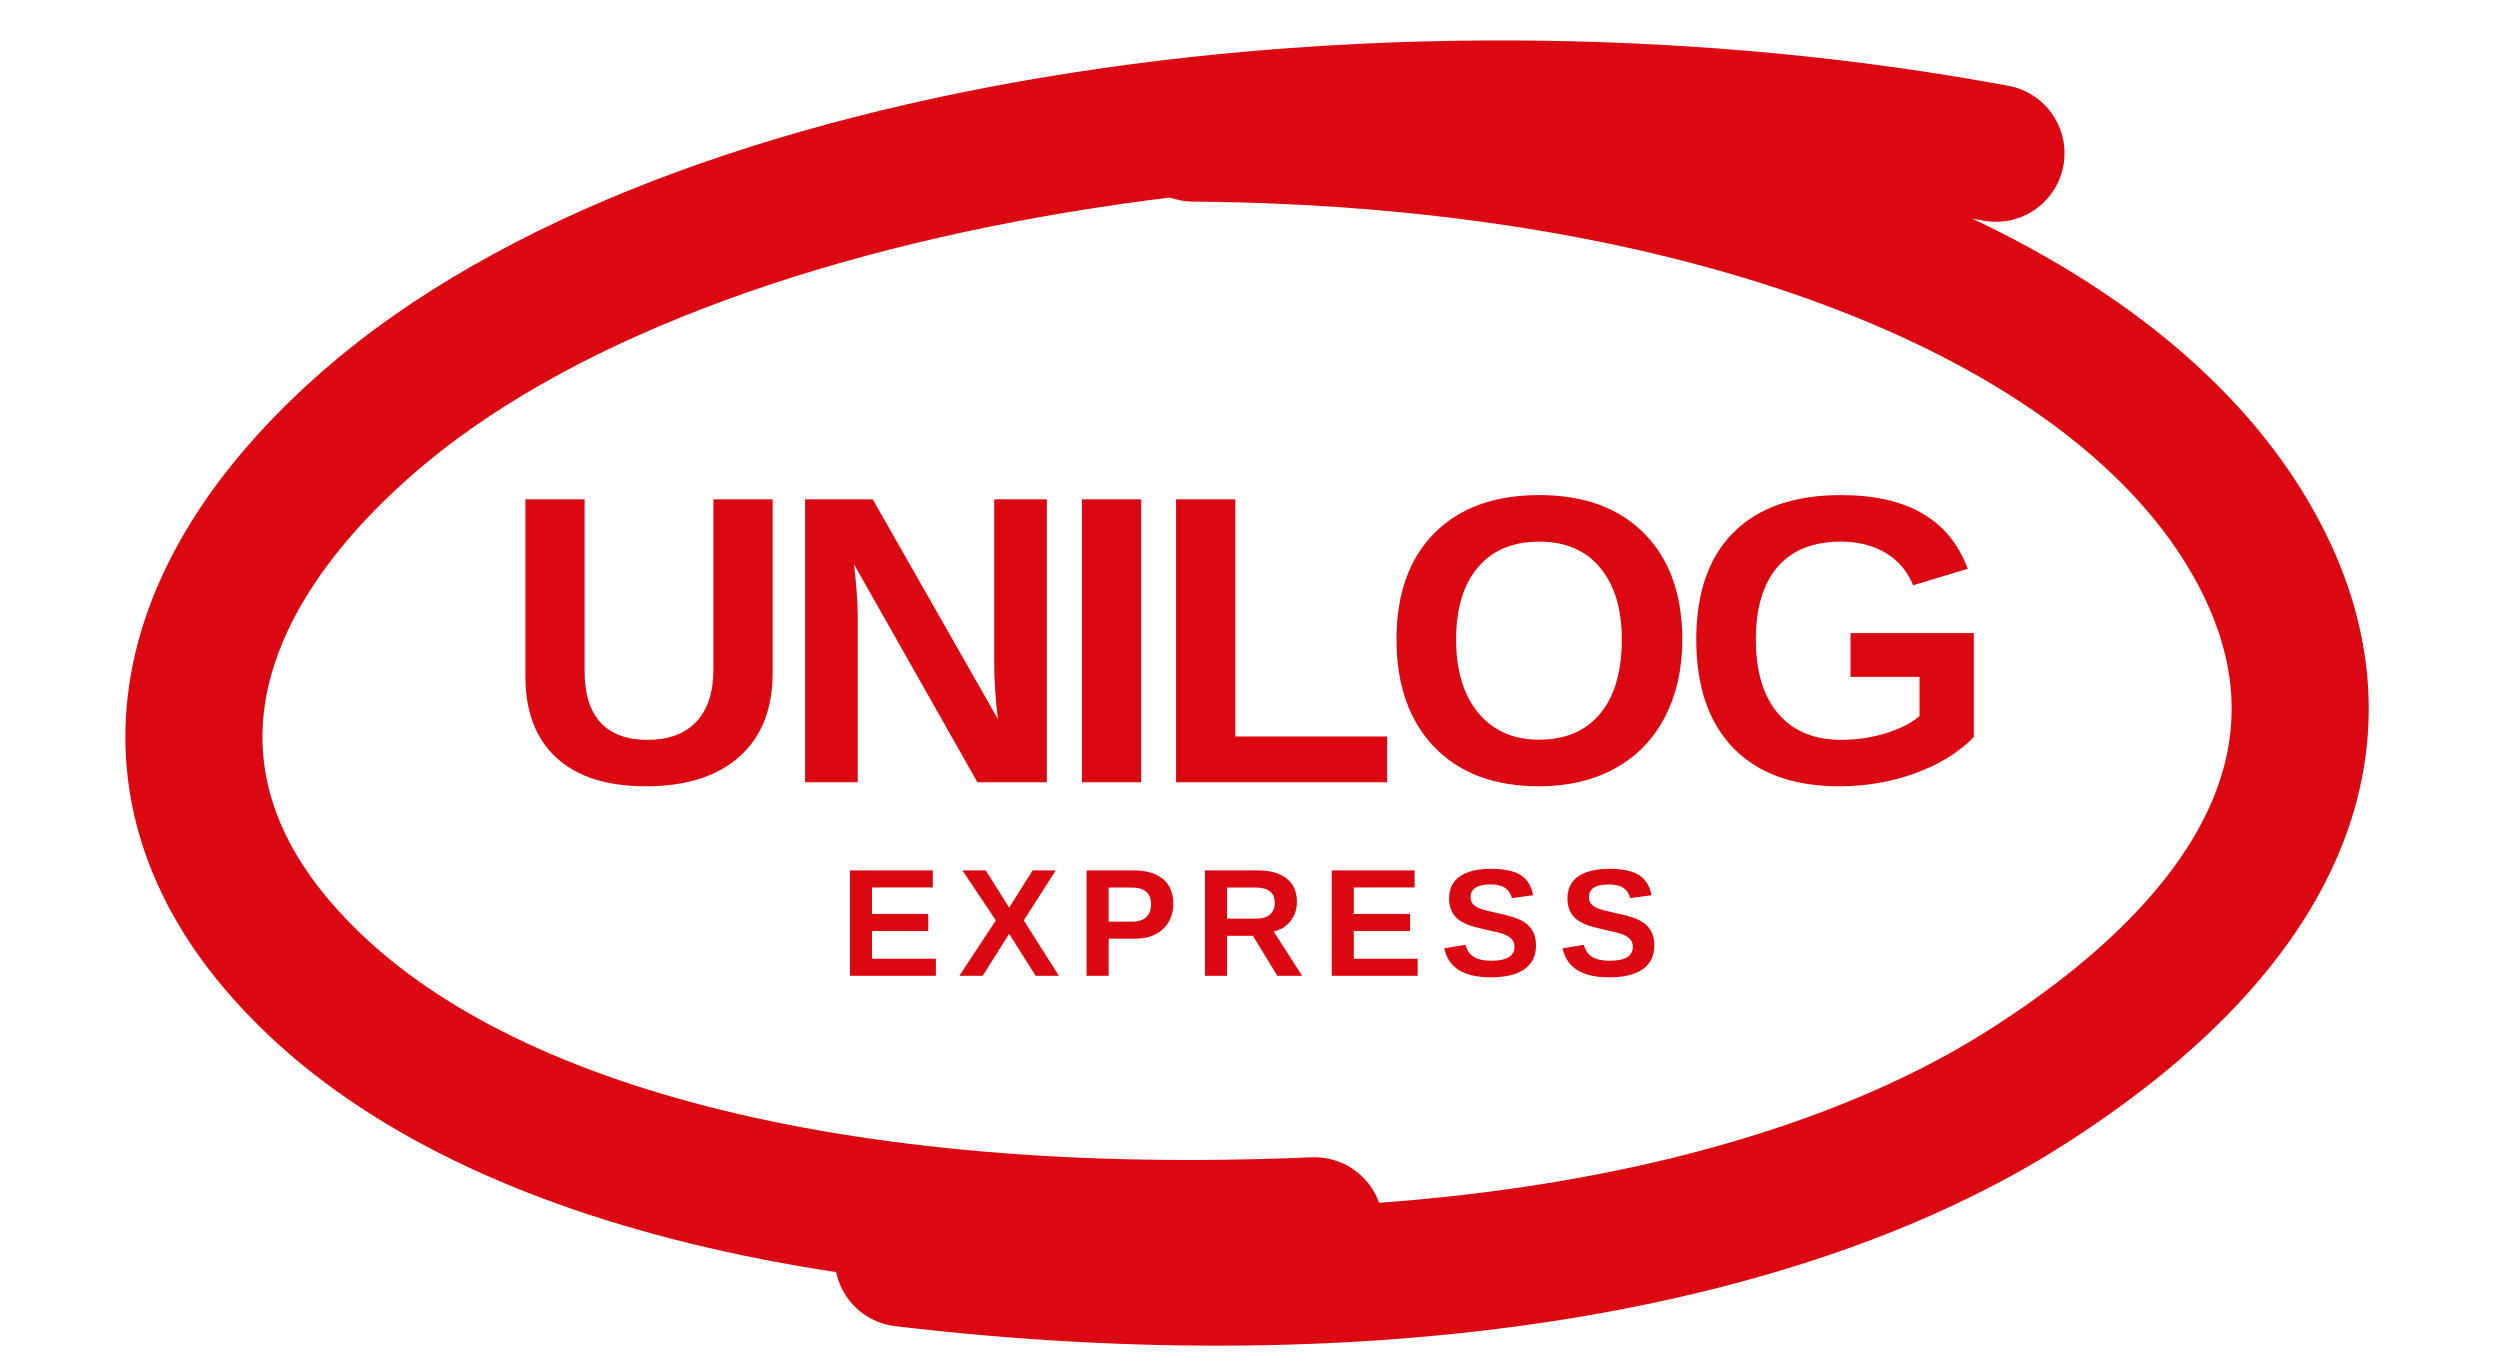
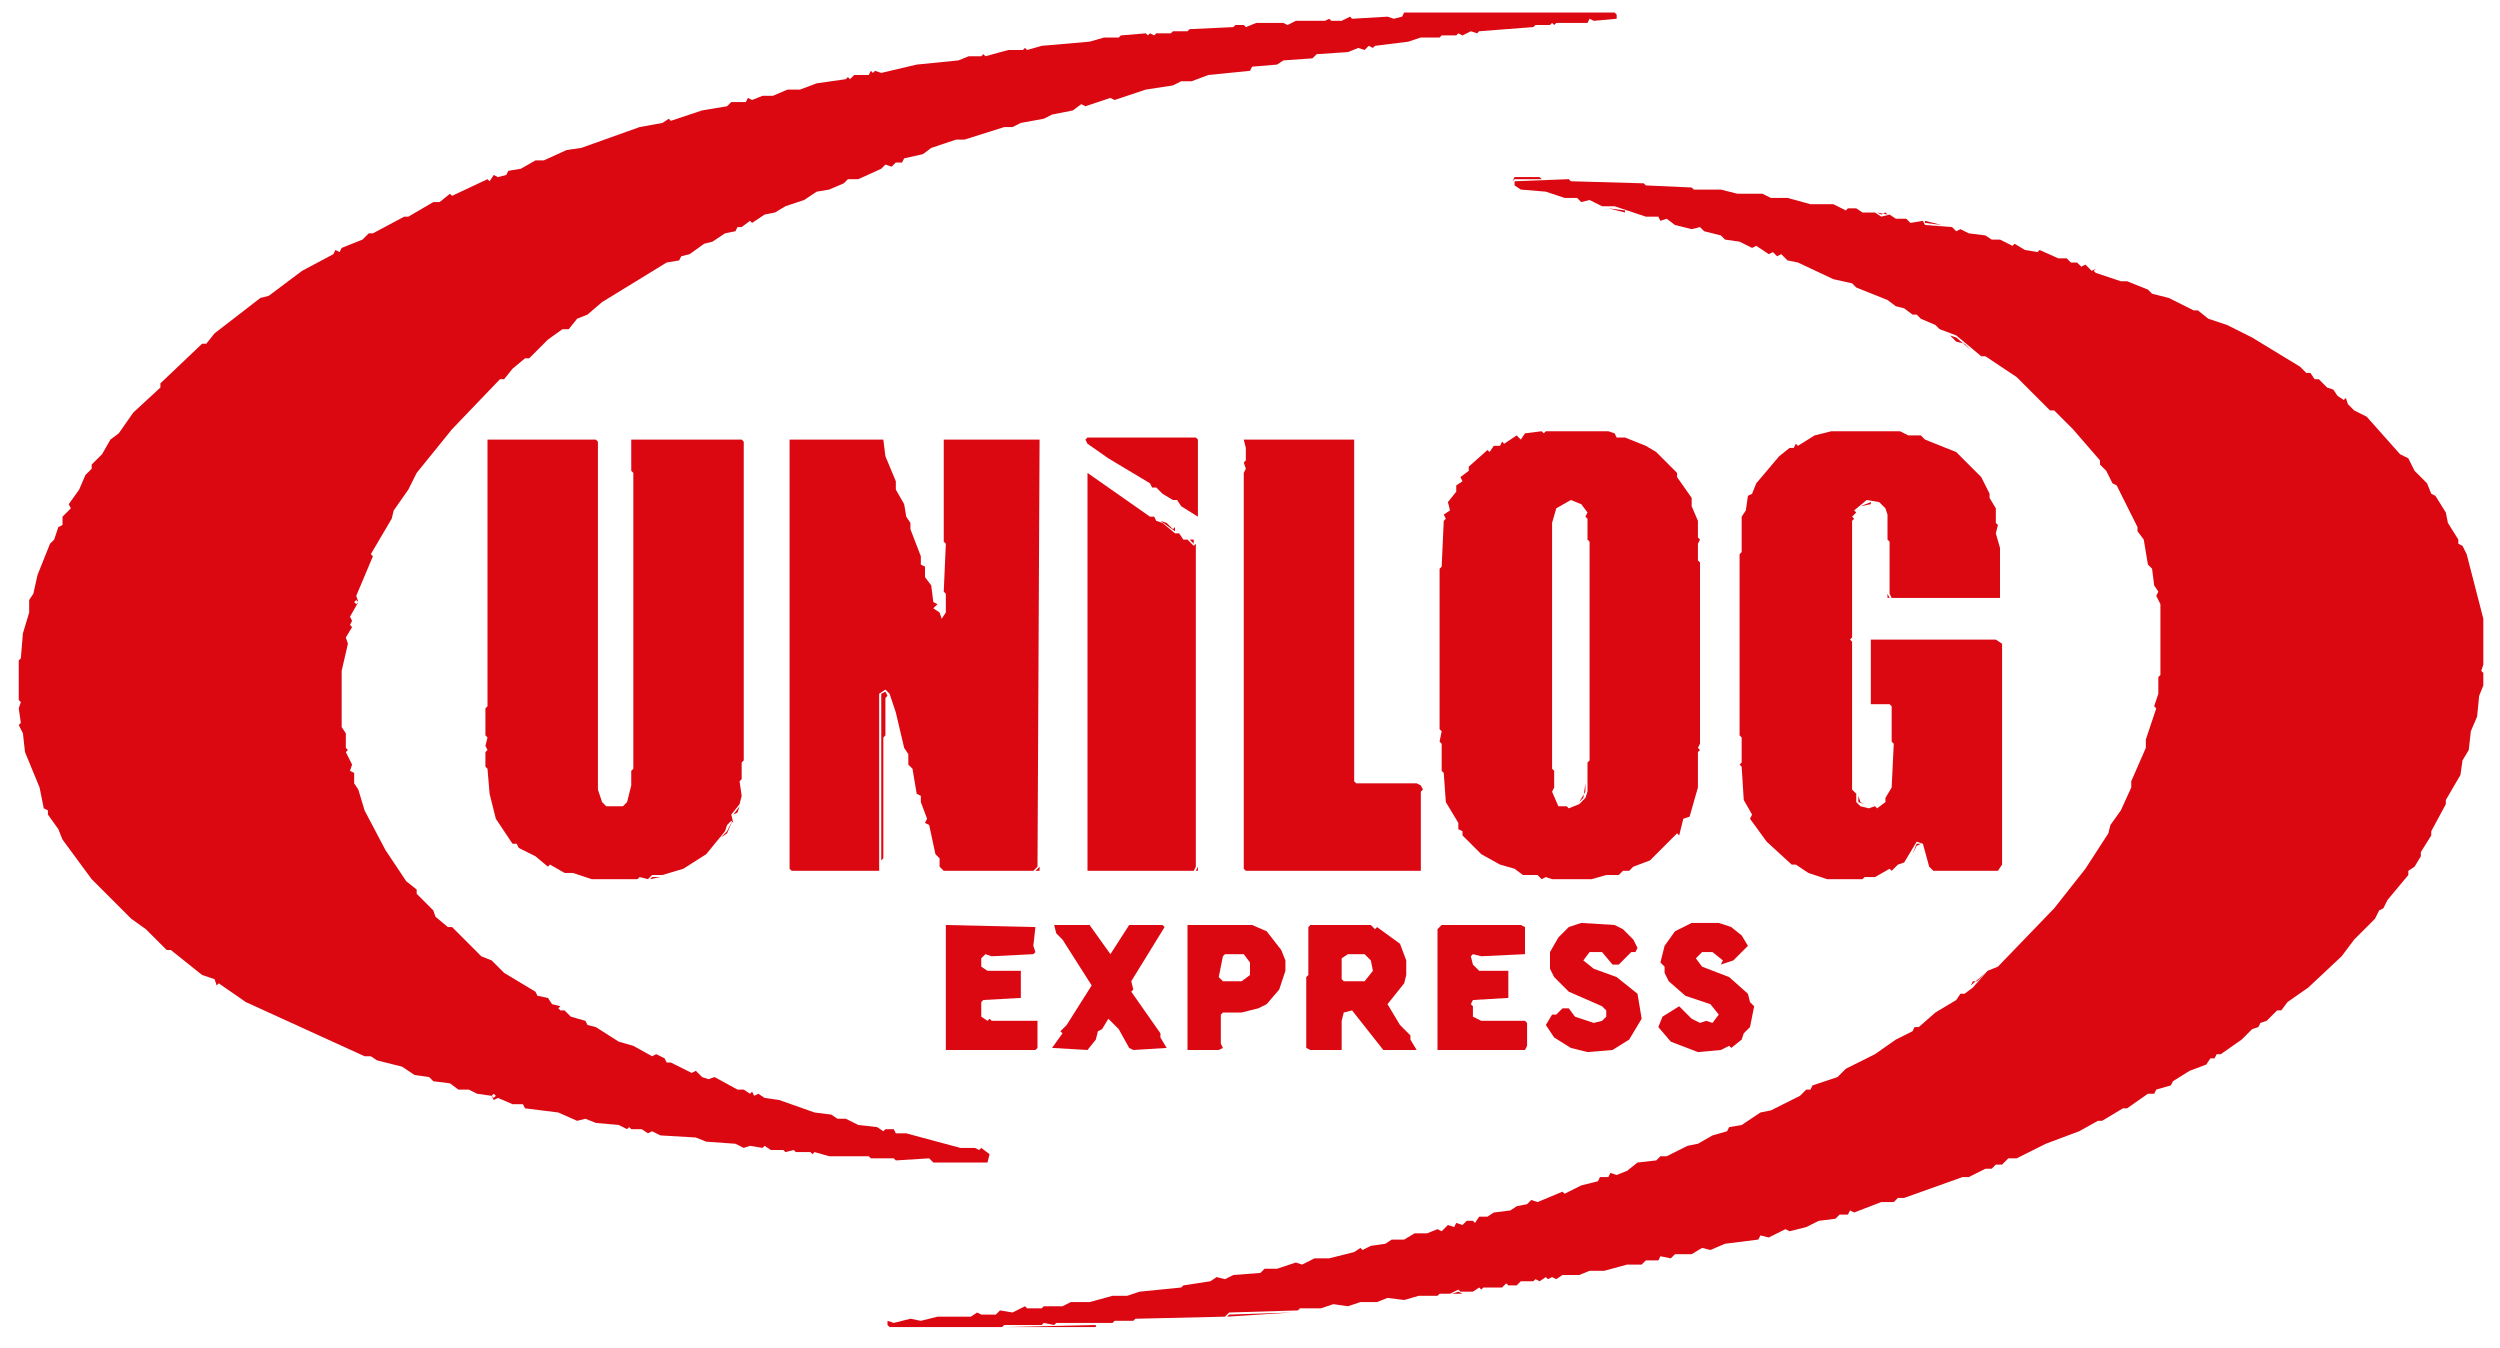
- <svg xmlns="http://www.w3.org/2000/svg" viewBox="0 0 620 340" role="img" aria-labelledby="title desc">
-   <g fill="none" stroke="#DB0812" stroke-linecap="round" stroke-linejoin="round">
-     <path d="M495 38C350 11 172 34 91 105C42 148 34 197 72 238C116 286 208 309 326 304" stroke-width="34" />
-     <path d="M296 33C425 34 525 74 559 135C587 185 562 232 502 270C442 308 342 326 224 312" stroke-width="34" />
-   </g>
-   <text x="310" y="194" text-anchor="middle" font-family="Arial Black, Arial, Helvetica, sans-serif" font-size="102" font-weight="900" letter-spacing="-5" fill="#DB0812">UNILOG</text>
-   <text x="310" y="242" text-anchor="middle" font-family="Arial, Helvetica, sans-serif" font-size="38" font-weight="800" letter-spacing="4" fill="#DB0812">EXPRESS</text>
+ <svg xmlns="http://www.w3.org/2000/svg" viewBox="0 0 1200 647" role="img" aria-label="Unilog Express">
+   <path d="M482 637L526 637L526 636ZM620 630L590 631L589 632ZM702 621L700 620L697 621ZM953 467L949 471L947 471L946 473ZM692 444L690 446L690 504L732 504L733 502L733 491L732 490L711 490L707 488L707 483L706 482L707 480L724 479L724 466L710 466L707 463L706 459L707 458L711 459L732 458L732 445L730 444ZM629 444L628 445L628 468L627 469L627 503L629 504L644 504L644 490L645 486L649 485L664 504L680 504L677 499L677 497L672 492L666 482L674 472L675 468L675 461L672 453L661 445L660 446L658 444ZM647 458L655 458L658 461L659 466L655 471L645 471L644 470L644 460ZM601 444L570 444L570 504L585 504L587 503L586 501L586 487L587 486L596 486L604 484L608 482L614 475L617 466L617 461L615 456L608 447ZM587 459L588 458L597 458L600 462L600 468L596 471L587 471L585 469ZM506 444L507 448L510 451L524 473L512 492L509 495L510 496L505 503L522 504L526 499L527 495L529 494L532 489L537 494L542 503L544 504L560 503L557 498L557 496L543 476L544 475L543 471L559 445L558 444L542 444L533 458L523 444ZM454 444L454 504L497 504L498 503L498 490L476 490L475 489L474 490L471 488L471 481L472 480L490 479L490 466L474 466L471 464L471 460L473 458L476 459L496 458L497 457L496 454L497 445ZM804 447L799 454L797 462L799 464L799 467L801 471L809 478L821 482L825 487L822 491L819 490L816 491L812 489L806 483L798 488L796 493L802 500L815 505L826 504L830 502L831 503L836 499L837 496L840 493L842 483L840 481L839 477L830 469L817 464L814 460L817 457L822 457L827 461L826 463L832 461L839 454L836 449L831 445L825 443L812 443ZM759 443L753 445L748 450L744 457L744 465L746 469L753 476L769 483L771 485L771 488L769 490L765 491L756 488L753 484L750 484L747 487L745 487L742 492L746 498L754 503L762 505L774 504L782 499L788 489L786 477L776 469L765 465L760 461L763 457L769 457L774 463L777 463L783 457L785 457L786 455L784 451L779 446L775 444ZM312 422L317 421L313 421ZM922 405L920 405L918 410L920 406ZM352 393L349 399L346 402L349 400ZM355 387L352 391L354 390ZM892 382L892 385L895 386L893 385ZM761 376L761 380L758 385L760 383ZM425 332L423 333L423 418L423 413L424 412L424 354L425 353L425 335L426 334ZM499 266L499 416L497 418L499 418ZM575 261L575 416L574 418L575 418ZM906 260L906 287L907 287L906 285ZM571 259L573 261L573 259ZM557 250L564 255L564 253L563 254L560 251ZM898 241L893 243L898 242ZM521 211L522 213L532 220L552 232L553 234L555 234L558 237L563 240L565 240L567 243L575 248L575 211L574 210L522 210ZM933 160L936 161L939 164L943 165L946 168L939 162ZM924 106L924 107L932 108ZM914 104L917 106L919 105L917 106ZM901 102L906 103L905 102L903 103ZM772 100L780 102L780 101ZM726 87L727 86L740 86L739 85L727 85ZM776 7L775 6L674 6L673 8L669 9L666 8L649 9L648 8L644 10L639 10L638 9L636 10L622 10L618 12L616 11L603 11L598 13L597 12L593 12L592 13L571 14L570 15L563 15L562 16L555 16L554 17L552 16L551 17L550 16L538 17L537 18L530 18L523 20L500 22L493 24L492 23L491 24L484 24L473 27L472 26L471 27L465 27L460 29L440 31L423 35L420 34L419 35L418 34L417 36L410 36L408 38L407 37L406 38L392 40L384 43L378 43L371 46L366 46L361 48L359 47L358 49L351 49L349 51L337 53L322 58L321 57L318 59L307 61L279 71L272 72L261 77L257 77L250 81L244 82L243 84L239 85L237 84L235 87L234 86L217 94L216 93L211 97L208 97L196 104L194 104L179 112L177 112L174 115L164 119L163 121L161 120L160 122L145 130L129 142L125 143L103 160L99 165L97 165L77 184L77 186L64 198L57 208L53 211L49 218L44 223L44 225L41 228L38 235L33 242L34 244L30 248L30 252L28 253L26 259L24 261L18 276L16 285L14 288L14 294L11 304L10 316L9 317L9 336L10 337L9 340L10 347L9 348L11 352L12 361L19 378L21 388L23 389L23 391L28 398L30 403L44 422L63 441L70 446L80 456L82 456L97 468L103 470L104 473L105 472L118 481L175 507L178 507L181 509L193 512L199 516L206 517L208 519L216 520L220 523L225 523L229 525L236 526L237 528L239 527L246 530L251 530L252 532L268 534L277 538L281 537L286 539L297 540L301 542L302 541L303 542L308 542L311 544L313 543L317 545L334 546L339 548L353 549L357 551L360 550L366 551L367 550L370 552L376 552L377 553L381 552L382 553L389 553L390 554L391 553L398 555L417 555L418 556L429 556L430 557L446 556L448 558L474 558L475 554L471 551L470 552L468 551L461 551L435 544L430 544L429 542L425 542L424 543L421 541L412 540L406 537L402 537L399 535L391 534L374 528L367 527L364 525L362 526L361 524L360 525L357 523L354 523L343 517L340 518L337 517L334 514L332 515L322 510L320 510L319 508L315 506L313 507L304 502L297 500L286 493L282 492L281 490L274 488L271 485L269 485L268 484L269 483L265 482L263 479L258 478L257 476L242 467L236 461L231 459L217 445L215 445L209 440L208 437L200 429L200 427L195 423L185 408L175 389L172 379L170 376L170 371L168 370L169 367L166 361L167 360L166 359L166 352L164 349L164 322L167 309L166 306L169 301L168 300L169 298L168 296L172 289L171 286L179 267L178 266L188 249L189 245L196 235L200 227L217 206L240 182L242 182L246 177L252 172L254 172L263 163L270 158L273 158L277 153L282 151L289 145L320 126L326 125L327 123L331 122L338 117L342 116L348 112L353 111L354 109L356 109L360 106L361 107L367 103L372 102L377 99L386 96L392 92L398 91L405 88L407 86L412 86L423 81L425 79L428 80L430 78L433 78L434 76L443 74L447 71L459 67L463 67L482 61L486 61L490 59L501 57L505 55L515 53L519 50L521 51L533 47L535 48L550 43L563 41L567 39L572 39L580 36L600 34L601 32L613 31L616 29L630 28L632 26L647 25L652 23L655 24L657 22L659 23L660 22L676 20L682 18L691 18L692 17L699 17L700 16L702 17L706 15L709 16L710 15L736 13L737 12L744 12L745 11L746 12L747 11L762 11L763 9L765 10L776 9ZM236 526L237 525L238 526L237 527ZM170 289L171 288L172 289L171 290ZM522 227L522 418L573 418L574 416L574 261L573 262L570 259L568 259L566 256L564 256L558 251L555 250L554 248L552 248ZM597 211L598 215L598 221L597 222L598 225L597 227L597 417L598 418L682 418L682 380L683 379L682 377L680 376L651 376L650 375L650 211ZM379 211L379 417L380 418L422 418L422 333L425 331L427 333L430 342L434 359L436 362L436 367L438 369L440 381L442 382L442 385L445 393L444 395L446 396L449 410L451 412L451 416L453 418L496 418L498 416L499 211L453 211L453 260L454 261L453 284L454 285L454 294L452 297L451 294L448 292L450 290L448 289L447 281L444 277L444 272L442 271L442 267L437 254L437 251L435 248L434 242L430 235L430 231L425 219L424 211ZM234 211L234 339L233 340L233 353L234 354L233 358L234 360L233 361L233 368L234 369L235 381L238 393L246 405L248 405L249 407L257 411L263 416L264 415L271 419L275 419L284 422L306 422L307 421L311 422L313 420L318 420L328 417L339 410L348 399L349 396L351 394L352 395L351 391L355 386L356 382L355 375L356 374L356 366L357 365L357 212L356 211L303 211L303 226L304 227L304 369L303 370L303 377L301 385L299 387L291 387L289 385L287 379L287 212L286 211ZM862 213L861 215L859 215L854 219L843 232L841 237L839 238L838 245L836 248L836 265L835 266L835 353L836 354L836 366L835 367L836 368L837 384L841 391L840 393L848 404L860 415L862 415L868 419L877 422L894 422L895 421L900 421L907 417L908 418L911 415L914 414L920 404L923 405L926 416L928 418L959 418L961 415L961 309L958 307L898 307L898 338L907 338L908 339L908 356L909 357L908 378L905 383L905 385L901 388L900 387L897 388L893 387L891 385L891 381L889 379L889 308L888 307L889 306L889 250L890 249L889 248L891 246L890 245L896 240L902 241L905 244L906 247L906 259L907 260L907 285L908 287L960 287L960 263L958 256L959 252L958 251L958 244L955 239L955 237L951 229L939 217L924 211L922 209L916 209L912 207L879 207L871 209L863 214ZM732 208L730 211L728 209L722 213L721 212L720 214L717 214L715 217L714 216L705 224L705 226L701 229L702 231L699 233L699 236L695 241L696 245L693 247L694 249L693 250L692 272L691 273L691 350L692 351L691 356L692 357L692 370L693 371L694 385L700 395L700 398L702 399L702 401L711 410L720 415L727 417L731 420L738 420L740 422L742 421L745 422L764 422L771 420L777 420L779 418L782 418L784 416L792 413L805 400L806 401L808 393L811 392L815 378L815 361L816 360L815 359L816 357L816 270L815 269L815 261L816 259L815 258L815 250L812 243L812 239L805 229L805 227L795 217L790 214L780 210L776 210L775 208L772 207L742 207L741 208L740 207ZM754 240L759 242L762 246L761 248L762 249L762 259L763 260L763 365L762 366L762 380L761 383L758 386L753 388L752 387L748 387L745 380L746 378L746 370L745 369L745 251L747 244ZM1174 246L1169 238L1167 237L1165 232L1159 226L1156 220L1152 218L1136 200L1130 197L1127 194L1126 191L1125 192L1122 190L1120 187L1117 186L1113 182L1111 182L1109 179L1107 179L1104 176L1081 162L1069 156L1060 153L1055 149L1053 149L1041 143L1033 141L1031 139L1021 135L1018 135L1006 131L1005 130L1006 129L1004 130L1001 127L999 128L997 126L994 126L992 124L988 124L979 120L978 121L972 120L967 117L966 118L960 115L956 115L953 113L945 112L941 110L939 111L937 109L924 108L923 106L917 107L915 105L910 105L907 103L903 104L900 102L894 102L891 100L887 100L886 101L880 98L869 98L858 95L850 95L846 93L834 93L826 91L813 91L812 90L790 89L789 88L754 87L753 86L727 87L727 89L730 91L742 92L751 95L757 95L759 97L763 96L769 99L775 99L790 104L796 104L797 106L800 105L804 108L812 110L816 109L818 111L826 113L828 115L835 116L841 119L843 118L849 122L851 121L853 123L855 122L858 125L863 126L880 134L889 136L891 138L906 144L910 147L914 148L918 151L920 151L922 153L929 156L931 158L939 161L951 171L953 171L968 181L984 197L986 197L995 206L1008 221L1008 223L1011 226L1014 232L1016 233L1026 253L1026 255L1029 259L1031 271L1033 273L1034 281L1036 284L1035 286L1037 290L1037 324L1036 325L1036 333L1034 339L1035 340L1030 355L1030 359L1023 375L1023 378L1018 389L1013 396L1012 400L1001 417L986 436L959 464L954 466L947 474L943 477L941 477L939 480L929 486L921 493L919 493L918 495L910 499L900 506L886 513L882 517L870 521L869 523L867 523L864 526L850 533L845 534L836 540L830 541L829 543L822 545L815 549L810 550L800 555L797 555L795 557L786 558L781 562L776 564L773 563L772 565L768 565L767 567L759 569L751 573L750 572L738 577L735 576L733 578L728 579L725 581L717 582L714 584L710 584L708 587L707 586L704 586L702 588L699 587L698 589L695 588L692 591L690 590L685 592L679 592L674 595L668 595L665 597L658 598L654 600L653 599L650 601L638 604L631 604L625 607L622 606L613 609L607 609L605 611L592 612L588 614L584 613L581 615L568 617L567 618L547 620L541 622L534 622L523 625L514 625L510 627L501 627L500 628L493 628L492 627L486 630L480 629L478 631L471 631L469 630L466 632L450 632L442 634L437 633L429 635L426 634L426 636L427 637L481 637L482 636L500 636L501 635L506 636L507 635L534 635L535 634L544 634L545 633L588 632L590 630L623 629L624 628L634 628L640 626L647 627L653 625L661 625L666 623L674 624L681 622L690 622L691 621L696 621L700 619L701 620L707 620L710 618L711 619L712 618L721 618L723 616L724 617L728 617L730 615L736 615L737 614L739 615L742 613L743 614L745 613L747 614L750 612L758 612L763 610L770 610L781 607L788 607L790 605L796 605L797 603L802 604L804 602L812 602L817 599L821 600L828 597L844 595L845 593L849 594L857 590L859 591L867 589L873 586L881 585L883 583L887 583L888 581L890 582L903 577L909 577L911 575L914 575L942 565L945 565L953 561L956 561L958 559L961 559L964 556L968 556L982 549L998 543L1007 538L1009 538L1019 532L1021 532L1031 525L1034 525L1035 523L1042 521L1043 519L1051 514L1059 511L1061 508L1063 508L1064 506L1066 506L1076 499L1081 494L1084 493L1085 491L1088 490L1093 485L1095 485L1098 481L1108 474L1124 459L1130 451L1140 441L1142 437L1144 436L1146 432L1156 420L1156 418L1159 416L1162 411L1162 409L1167 401L1167 399L1174 386L1174 384L1181 372L1182 365L1185 360L1186 351L1189 344L1190 334L1192 329L1192 323L1191 322L1192 319L1192 297L1184 266L1182 262L1180 261L1180 259L1175 251Z" fill="#DB0812" fill-rule="evenodd" />
</svg>
